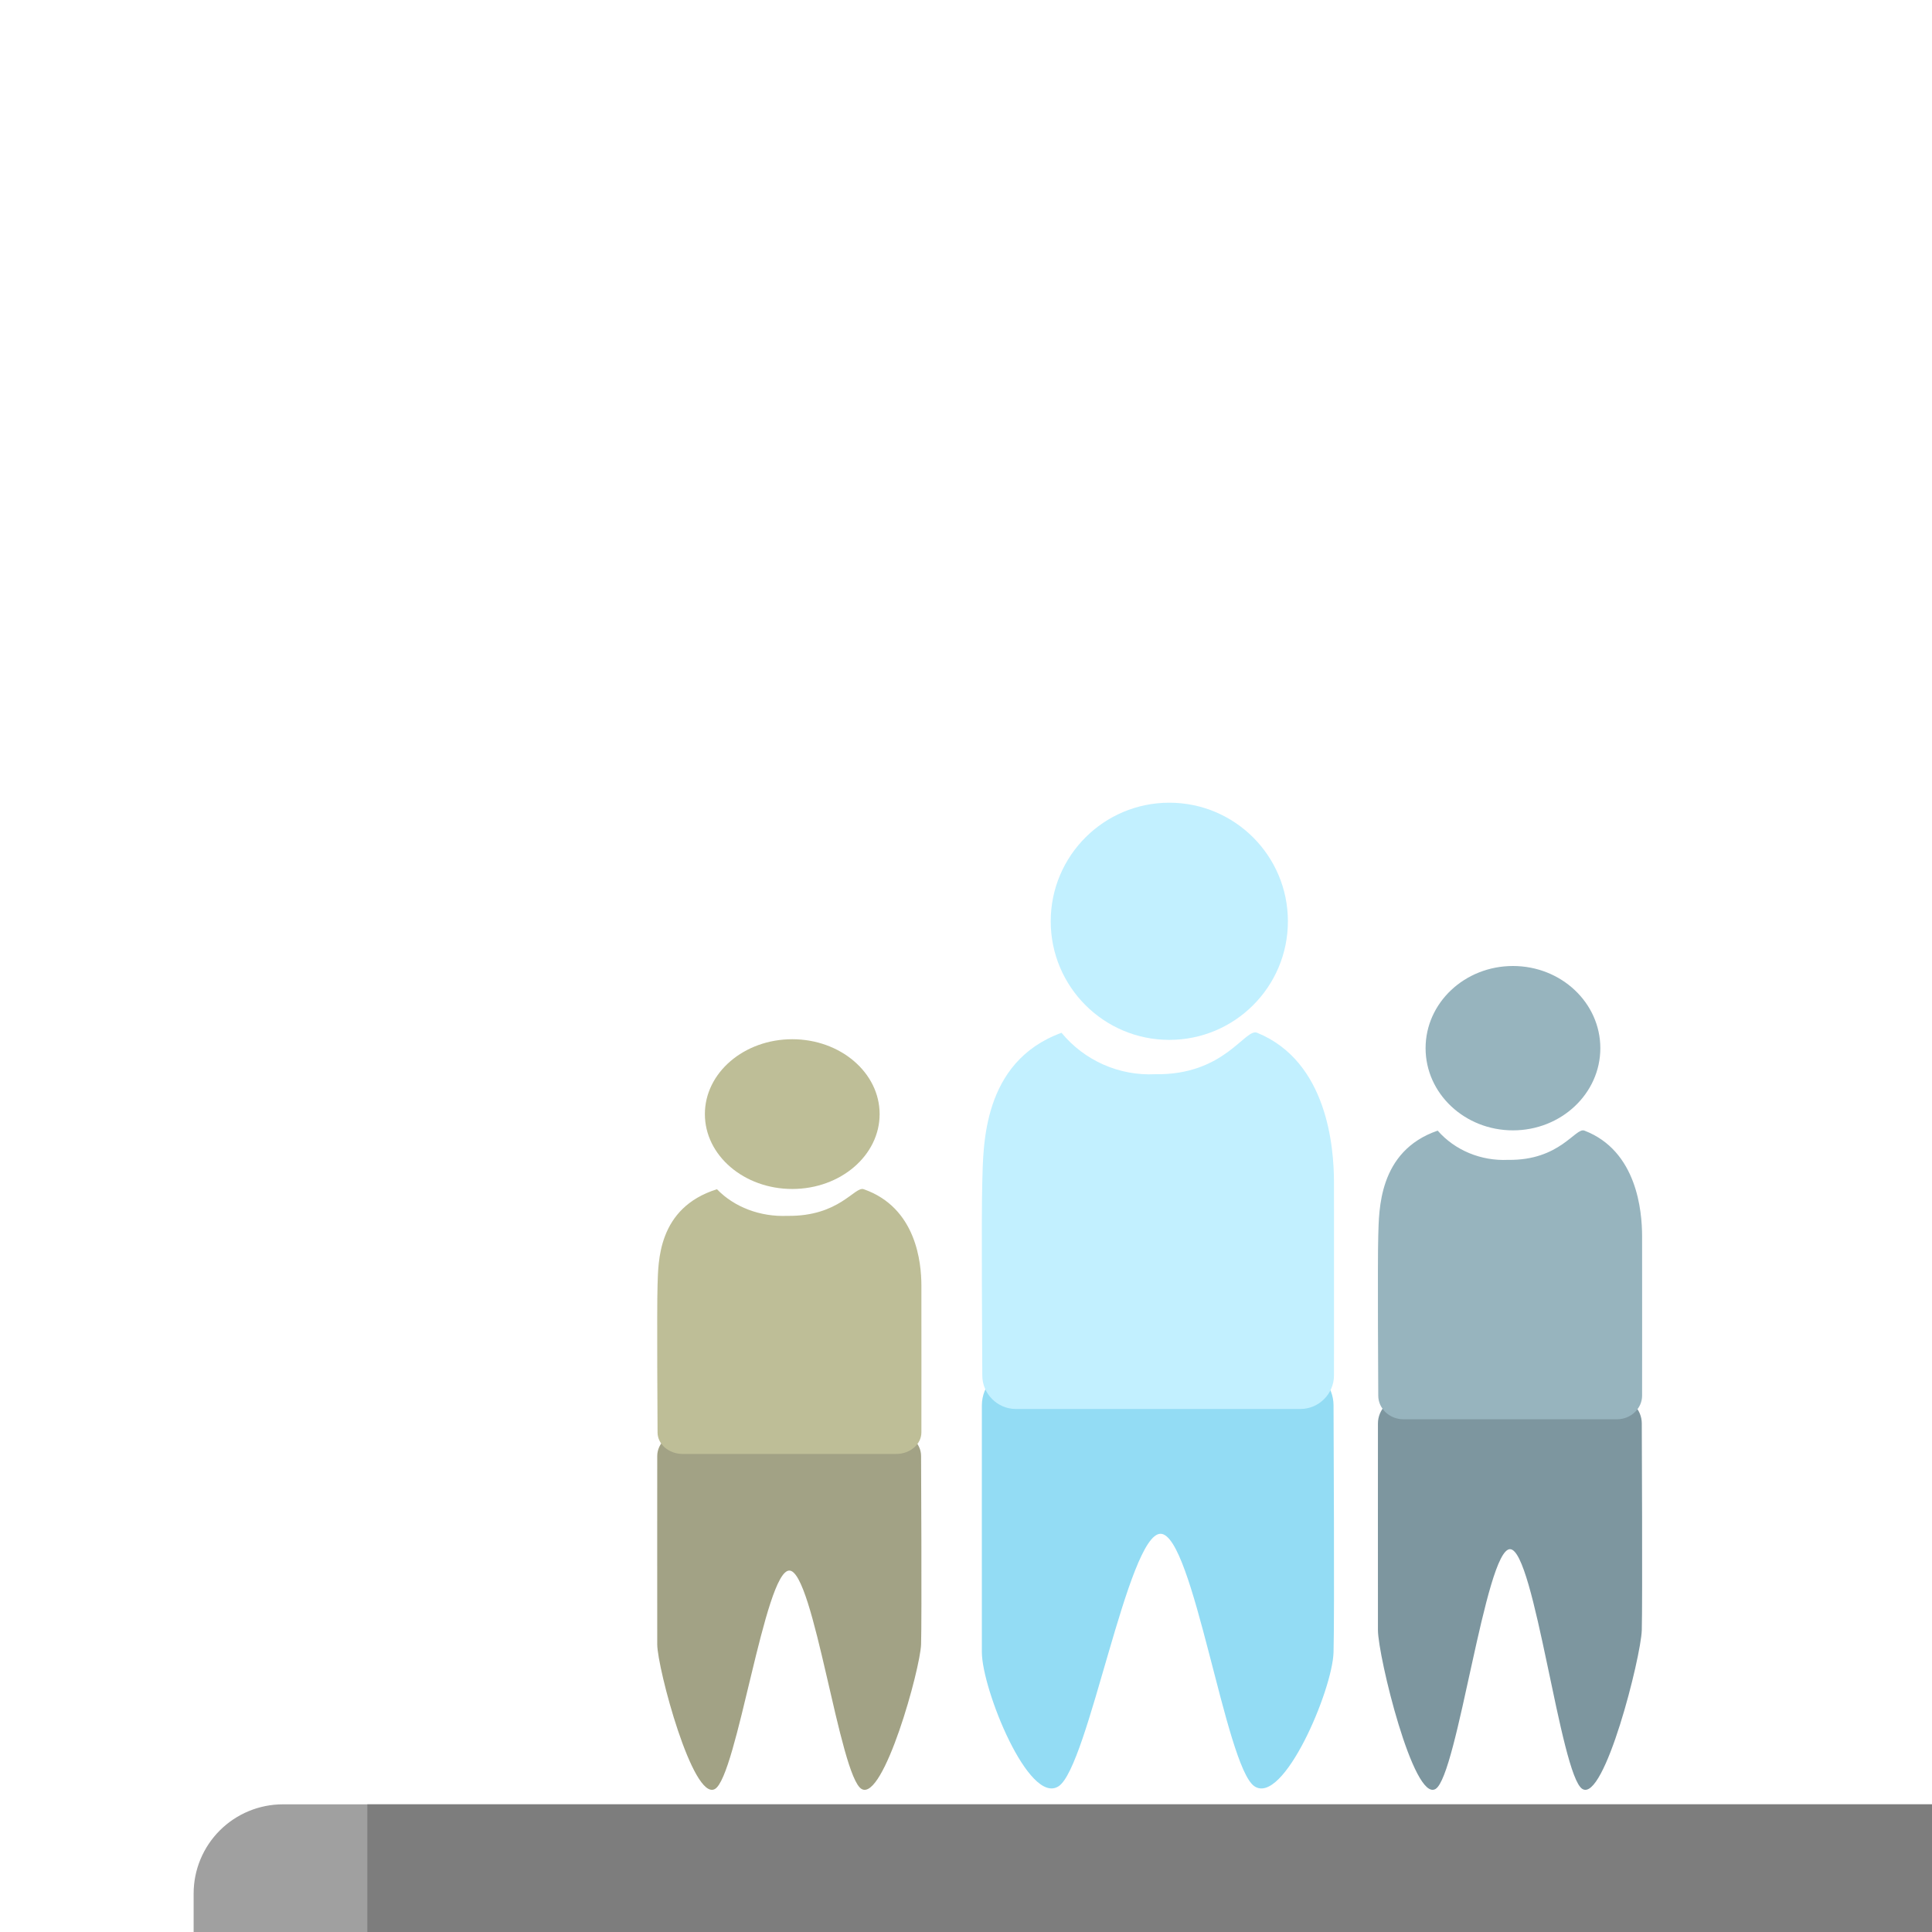
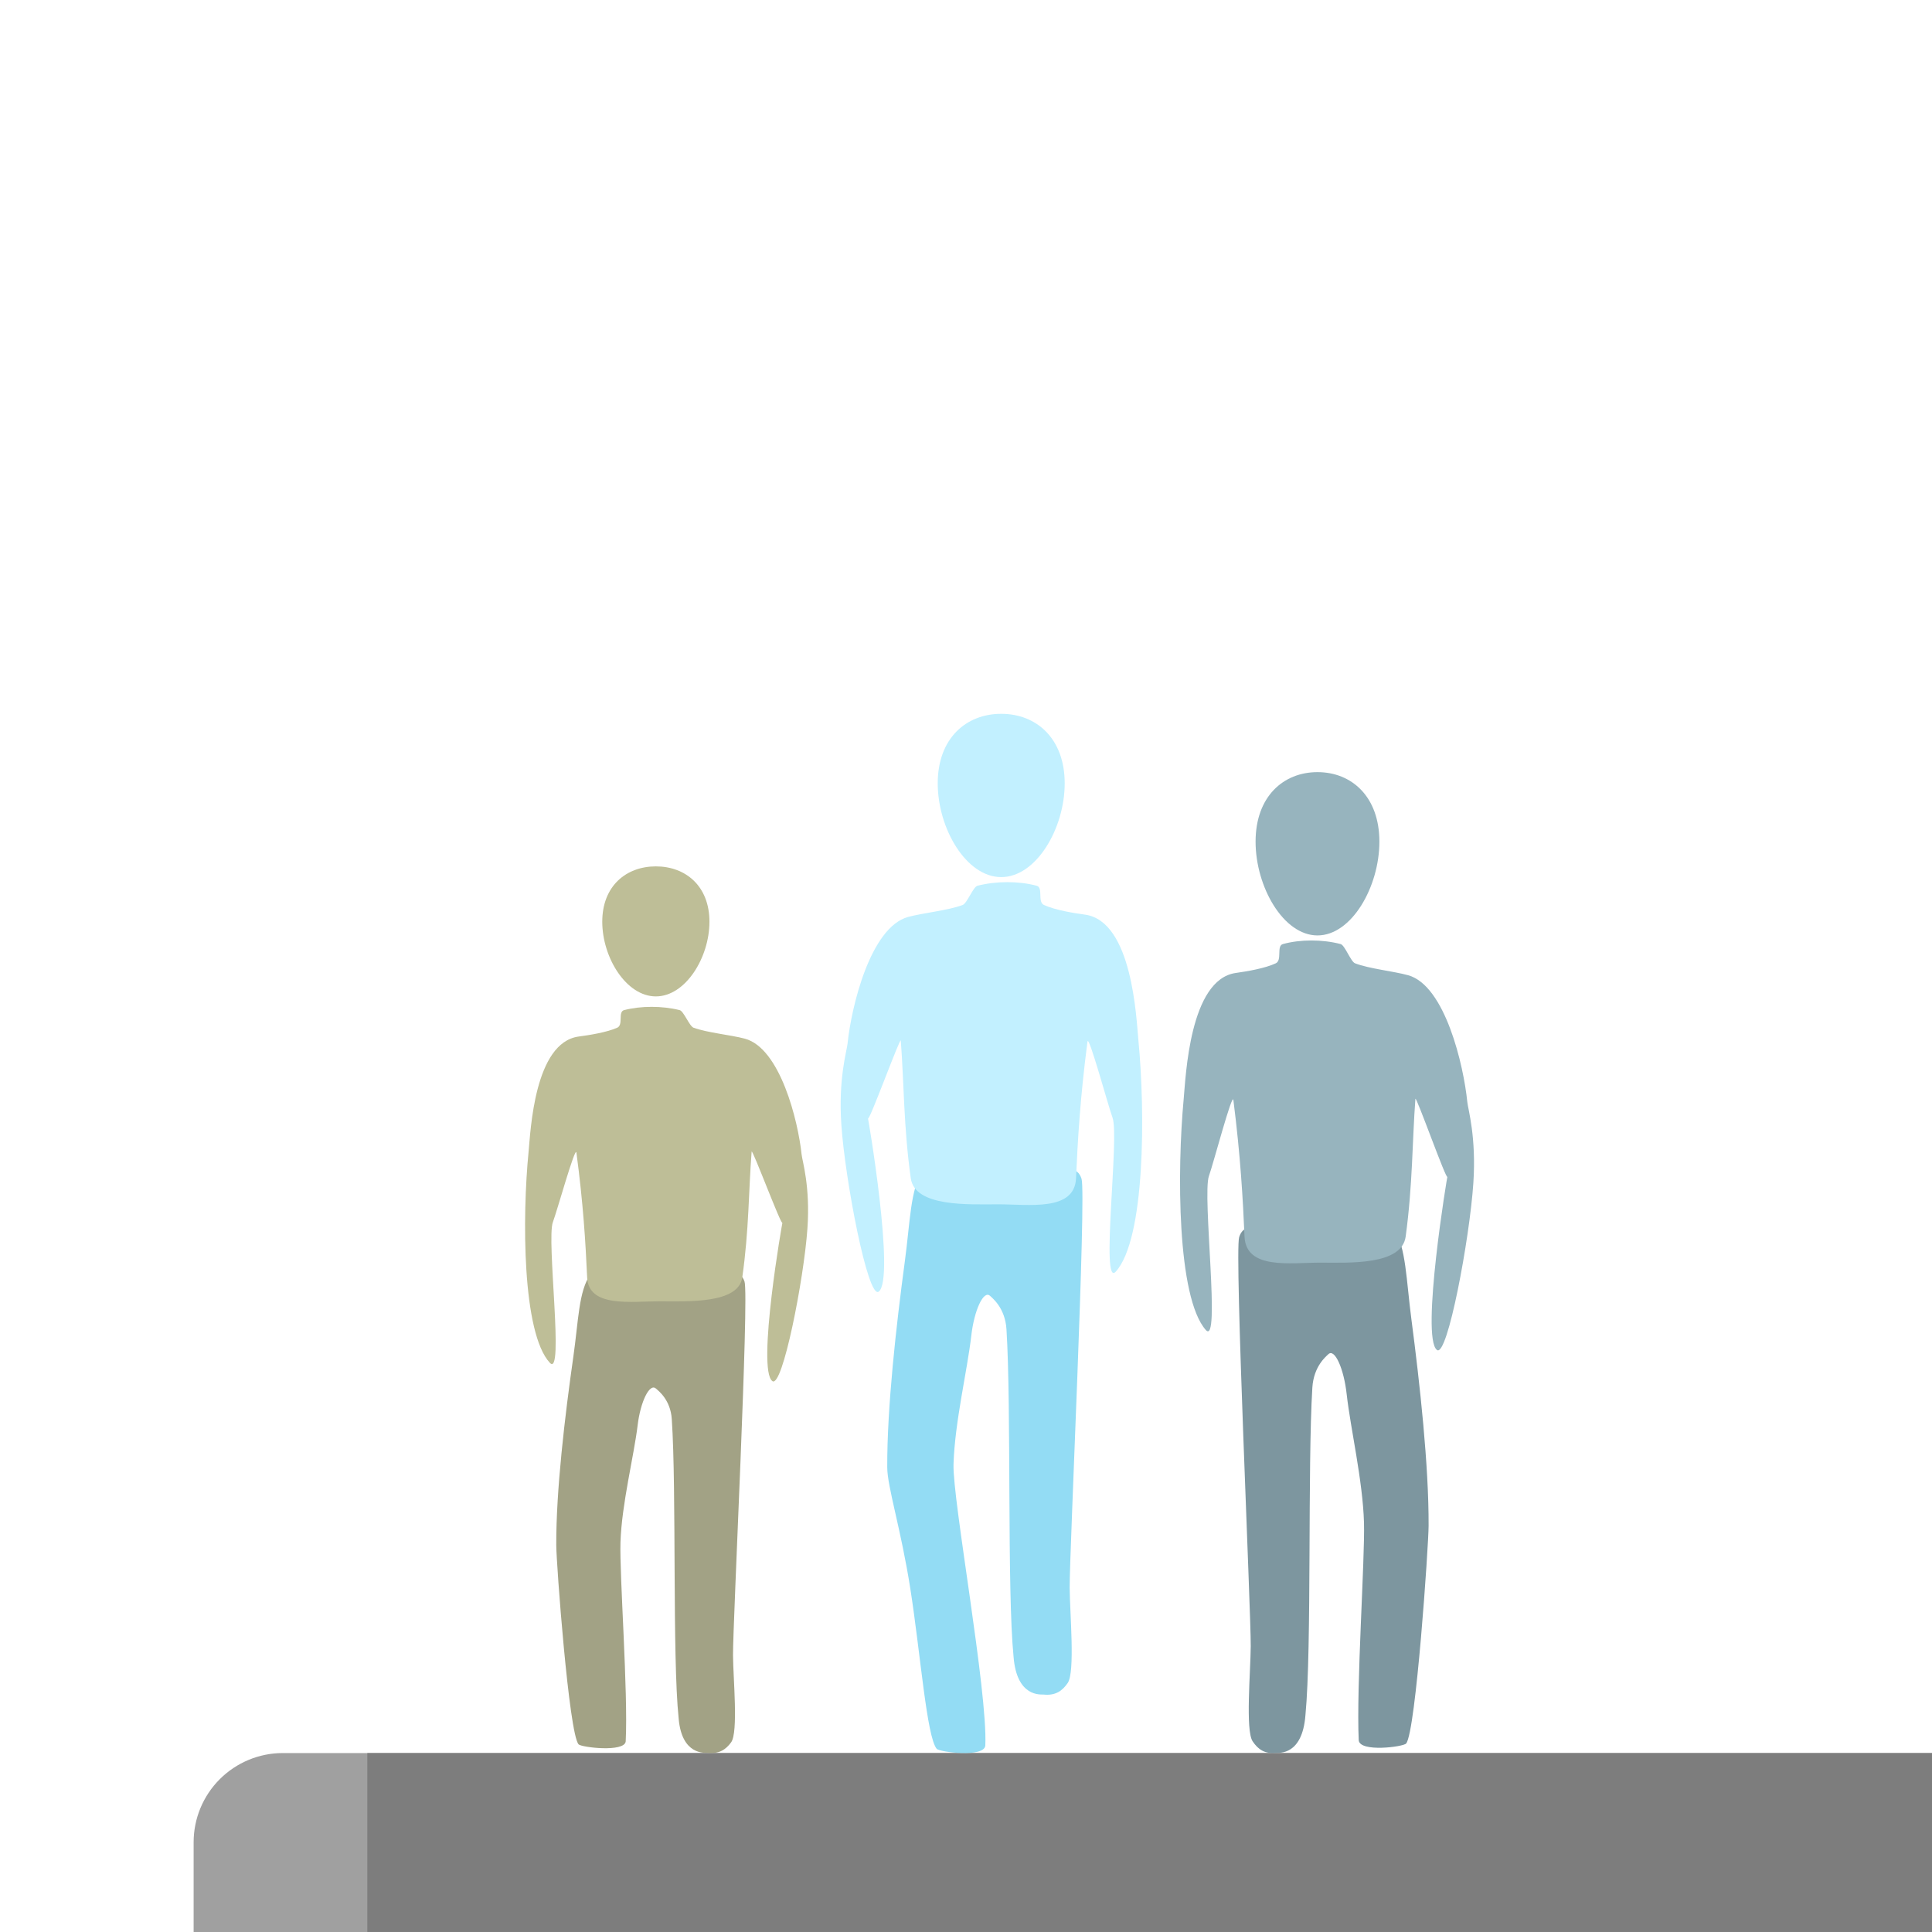
<svg xmlns="http://www.w3.org/2000/svg" width="100%" height="100%" viewBox="0 0 26 26" version="1.1" xml:space="preserve" style="fill-rule:evenodd;clip-rule:evenodd;stroke-linejoin:round;stroke-miterlimit:2;">
  <g transform="matrix(1,0,0,1,13,0)">
    <g id="b">
      <g id="Sidewalk-Right-Wide">
-         <g transform="matrix(0.995495,0,0,1,-10.3942,0)">
-           <path d="M26,25.482C26,25.164 25.873,24.859 25.647,24.634C25.421,24.409 25.114,24.282 24.795,24.282C20.441,24.282 5.559,24.282 1.205,24.282C0.886,24.282 0.579,24.409 0.353,24.634C0.127,24.859 -0,25.164 -0,25.482C0,25.772 0,26 0,26L26,26L26,25.482Z" style="fill:rgb(160,160,160);" />
+         <g transform="matrix(0.995495,0,0,1,-10.3942,-0.690176)">
+           <path d="M26,25.482C26,25.164 25.873,24.859 25.647,24.634C25.421,24.409 25.114,24.282 24.795,24.282C20.441,24.282 5.559,24.282 1.205,24.282C0.886,24.282 0.579,24.409 0.353,24.634C0.127,24.859 -0,25.164 -0,25.482C0,25.772 0,26.69 0,26.69L26,26.69L26,25.482Z" style="fill:rgb(160,160,160);" />
        </g>
-         <g transform="matrix(1.10321,0,0,1,-11.6013,0)">
-           <rect x="3.213" y="24.282" width="19.087" height="1.718" style="fill:rgb(125,125,125);" />
+         <g transform="matrix(1.10321,0,0,1,-11.6013,-0.690176)">
+           <rect x="3.213" y="24.282" width="19.087" height="2.408" style="fill:rgb(125,125,125);" />
        </g>
-         <g transform="matrix(0.538296,0,0,0.538296,-4.42394,9.92849)">
-           <g transform="matrix(-0.842726,9.65724e-17,-1.11082e-16,-0.856961,25.098,26.111)">
-             <path d="M1.745,-0.197C2.396,0.197 3.165,6.798 3.891,6.798C4.617,6.798 5.446,0.197 6.099,-0.197C6.752,-0.591 7.806,3.676 7.809,4.435C7.812,5.194 7.809,10.466 7.809,10.466C7.809,10.875 7.473,11.211 7.064,11.211L0.727,11.211C0.318,11.211 -0.018,10.875 -0.018,10.466C-0.018,10.466 -0.018,10.465 -0.018,10.465C-0.018,10.465 -0.042,5.218 -0.018,4.434C0.006,3.65 1.094,-0.591 1.745,-0.197Z" style="fill:rgb(125,150,159);fill-rule:nonzero;" />
+         <g transform="matrix(0.538296,0,0,0.538296,-4.42394,9.23831)">
+           <g transform="matrix(1,0,0,1,2.96302,-0.00238321)">
+             <g transform="matrix(-0.842726,1.03204e-16,-1.11579e-16,-0.911114,17.3945,27.9104)">
+               <path d="M10.977,17.122C10.831,16.699 11.336,6.86 11.329,5.898C11.324,5.198 11.164,3.586 11.387,3.287C11.551,3.067 11.752,2.935 12.108,2.97C12.181,2.977 12.901,2.887 12.994,4.011C13.19,5.854 13.056,10.841 13.204,12.993C13.244,13.579 13.621,13.848 13.692,13.91C13.884,14.074 14.163,13.514 14.249,12.807C14.364,11.876 14.737,10.447 14.775,9.29C14.807,8.312 13.755,3.036 13.832,1.568C13.868,1.233 15.193,1.391 15.274,1.481C15.57,1.81 15.754,4.083 16.054,5.862C16.333,7.513 16.739,8.668 16.741,9.202C16.748,10.845 16.476,13.091 16.218,14.864C16.06,15.945 16.056,16.84 15.692,17.34C15.2,18.016 14.307,17.064 13.25,16.985C12.328,16.916 11.218,17.816 10.977,17.122Z" style="fill:rgb(147,220,244);fill-rule:nonzero;" />
+             </g>
+             <g transform="matrix(0.842726,0,0,0.842726,8.63844,6.4292)">
+               <path d="M-3.674,-1.715C-3.115,-1.857 -2.45,-1.857 -1.918,-1.715C-1.714,-1.66 -1.903,-1.237 -1.701,-1.144C-1.377,-0.995 -0.825,-0.904 -0.486,-0.858C0.923,-0.667 1.038,2.221 1.101,2.879C1.304,4.995 1.306,8.759 0.43,9.732C-0.033,10.247 0.542,5.729 0.333,5.166C0.203,4.817 -0.379,2.663 -0.411,2.912C-0.627,4.567 -0.701,5.851 -0.75,6.962C-0.793,7.955 -2.15,7.735 -3.061,7.736C-3.929,7.737 -5.533,7.821 -5.653,6.962C-5.867,5.43 -5.853,4.119 -5.949,2.879C-5.959,2.742 -6.91,5.358 -6.924,5.185C-6.935,5.048 -6.099,9.975 -6.607,10.328C-6.925,10.549 -7.6,7.024 -7.712,5.378C-7.806,4.009 -7.552,3.197 -7.528,2.967C-7.418,1.888 -6.854,-0.485 -5.729,-0.79C-5.281,-0.911 -4.549,-0.981 -4.113,-1.144C-3.981,-1.194 -3.804,-1.681 -3.674,-1.715Z" style="fill:rgb(194,240,255);fill-rule:nonzero;" />
+             </g>
+             <g transform="matrix(0.451179,0,0,0.58023,4.54853,0.685696)">
+               <path d="M3.518,0C5.46,0 7.036,1.055 7.036,2.996C7.036,4.938 5.46,7.036 3.518,7.036C1.576,7.036 0,4.938 0,2.996C0,1.055 1.576,0 3.518,0Z" style="fill:rgb(194,240,255);" />
+             </g>
          </g>
-           <g transform="matrix(-0.842726,8.72441e-17,-1.10381e-16,-0.78079,7.08018,26.128)">
-             <path d="M1.745,-0.197C2.396,0.197 3.165,6.798 3.891,6.798C4.617,6.798 5.446,0.197 6.099,-0.197C6.752,-0.591 7.806,3.676 7.809,4.435C7.812,5.194 7.809,10.466 7.809,10.466C7.809,10.875 7.473,11.211 7.064,11.211L0.727,11.211C0.318,11.211 -0.018,10.875 -0.018,10.466C-0.018,10.466 -0.018,10.465 -0.018,10.465C-0.018,10.465 -0.042,5.218 -0.018,4.434C0.006,3.65 1.094,-0.591 1.745,-0.197Z" style="fill:rgb(162,162,133);fill-rule:nonzero;" />
+           <g transform="matrix(-0.975012,0,0,1,22.988,1.45571)">
+             <g transform="matrix(-0.842726,1.03204e-16,-1.11579e-16,-0.911114,17.3945,27.9104)">
+               <path d="M10.977,17.122C10.831,16.699 11.336,6.86 11.329,5.898C11.324,5.198 11.164,3.586 11.387,3.287C11.551,3.067 11.752,2.935 12.108,2.97C12.181,2.977 12.901,2.887 12.994,4.011C13.19,5.854 13.056,10.841 13.204,12.993C13.244,13.579 13.621,13.848 13.692,13.91C13.884,14.074 14.163,13.514 14.249,12.807C14.364,11.876 14.737,10.447 14.775,9.29C14.807,8.312 14.538,4.782 14.615,3.314C14.652,2.979 15.976,3.136 16.058,3.227C16.354,3.556 16.739,8.668 16.741,9.202C16.748,10.845 16.476,13.091 16.218,14.864C16.06,15.945 16.056,16.84 15.692,17.34C15.2,18.016 14.307,17.064 13.25,16.985C12.328,16.916 11.218,17.816 10.977,17.122Z" style="fill:rgb(125,150,159);fill-rule:nonzero;" />
+             </g>
+             <g transform="matrix(0.842726,0,0,0.842726,8.63844,6.4292)">
+               <path d="M-3.674,-1.715C-3.115,-1.857 -2.45,-1.857 -1.918,-1.715C-1.714,-1.66 -1.903,-1.237 -1.701,-1.144C-1.377,-0.995 -0.825,-0.904 -0.486,-0.858C0.923,-0.667 1.038,2.221 1.101,2.879C1.304,4.995 1.306,8.759 0.43,9.732C-0.033,10.247 0.542,5.729 0.333,5.166C0.203,4.817 -0.379,2.663 -0.411,2.912C-0.627,4.567 -0.701,5.851 -0.75,6.962C-0.793,7.955 -2.15,7.735 -3.061,7.736C-3.929,7.737 -5.533,7.821 -5.653,6.962C-5.867,5.43 -5.853,4.119 -5.949,2.879C-5.959,2.742 -6.91,5.358 -6.924,5.185C-6.935,5.048 -6.099,9.975 -6.607,10.328C-6.925,10.549 -7.6,7.024 -7.712,5.378C-7.806,4.009 -7.552,3.197 -7.528,2.967C-7.418,1.888 -6.854,-0.485 -5.729,-0.79C-5.281,-0.911 -4.549,-0.981 -4.113,-1.144C-3.981,-1.194 -3.804,-1.681 -3.674,-1.715Z" style="fill:rgb(151,180,190);fill-rule:nonzero;" />
+             </g>
+             <g transform="matrix(0.451179,0,0,0.58023,4.54853,0.685696)">
+               <path d="M3.518,0C5.46,0 7.036,1.055 7.036,2.996C7.036,4.938 5.46,7.036 3.518,7.036C1.576,7.036 0,4.938 0,2.996C0,1.055 1.576,0 3.518,0Z" style="fill:rgb(151,180,190);" />
+             </g>
          </g>
-           <g transform="matrix(-0.842726,1.03204e-16,-1.11579e-16,-0.911114,17.3945,27.9104)">
-             <path d="M2.335,1.865C3.19,2.407 4.15,8.791 5.117,8.791C6.084,8.791 7.256,2.407 8.139,1.865C9.023,1.323 10.415,4.53 10.418,5.541C10.421,6.552 10.418,12.313 10.418,12.313C10.418,12.858 9.969,13.307 9.424,13.307L0.979,13.307C0.434,13.307 -0.015,12.858 -0.015,12.313C-0.015,11.768 -0.047,6.586 -0.015,5.541C0.017,4.496 1.48,1.323 2.335,1.865Z" style="fill:rgb(147,220,244);fill-rule:nonzero;" />
-           </g>
-           <g transform="matrix(0.842726,0,0,0.792638,18.5402,8.93407)">
-             <path d="M1.745,1.12C2.255,1.74 3.03,2.082 3.832,2.042C5.38,2.068 5.832,1.006 6.099,1.12C7.665,1.759 7.806,3.676 7.809,4.435C7.812,5.194 7.809,9.479 7.809,9.479C7.809,9.887 7.473,10.224 7.064,10.224L0.727,10.224C0.318,10.224 -0.018,9.887 -0.018,9.479C-0.018,9.478 -0.018,9.478 -0.018,9.478C-0.018,9.477 -0.042,5.218 -0.018,4.434C0.006,3.65 -0.026,1.766 1.745,1.12Z" style="fill:rgb(151,180,190);fill-rule:nonzero;" />
-           </g>
-           <g transform="matrix(0.842726,0,0,0.722184,0.522363,10.4778)">
-             <path d="M1.745,1.12C2.255,1.74 3.03,2.082 3.832,2.042C5.38,2.068 5.832,1.006 6.099,1.12C7.665,1.759 7.806,3.676 7.809,4.435C7.812,5.194 7.809,9.539 7.809,9.539C7.809,9.948 7.473,10.284 7.064,10.284L0.727,10.284C0.318,10.284 -0.018,9.948 -0.018,9.539C-0.018,9.539 -0.018,9.539 -0.018,9.538C-0.018,9.538 -0.042,5.218 -0.018,4.434C0.006,3.65 -0.026,1.766 1.745,1.12Z" style="fill:rgb(190,190,151);fill-rule:nonzero;" />
-           </g>
-           <g transform="matrix(0.842726,0,0,0.792638,19.7082,5.706)">
-             <circle cx="2.592" cy="2.592" r="2.592" style="fill:rgb(151,180,190);" />
-           </g>
-           <g transform="matrix(0.842726,0,0,0.722184,1.69038,7.53669)">
-             <circle cx="2.592" cy="2.592" r="2.592" style="fill:rgb(190,190,151);" />
-           </g>
-           <g transform="matrix(0.842726,0,0,0.842726,8.63844,6.4292)">
-             <path d="M2.335,1.123C3.015,1.949 4.048,2.405 5.117,2.352C7.181,2.386 7.783,0.97 8.139,1.123C10.227,1.975 10.415,4.53 10.418,5.541C10.421,6.552 10.418,11.289 10.418,11.289C10.418,11.834 9.969,12.283 9.424,12.283L0.979,12.283C0.434,12.283 -0.015,11.834 -0.015,11.289C-0.015,10.743 -0.047,6.586 -0.015,5.541C0.017,4.496 -0.025,1.984 2.335,1.123Z" style="fill:rgb(194,240,255);fill-rule:nonzero;" />
-           </g>
-           <g transform="matrix(0.842726,0,0,0.842726,10.3365,1.6235)">
-             <circle cx="3.518" cy="3.518" r="3.518" style="fill:rgb(194,240,255);" />
+           <g transform="matrix(0.968897,0,0,0.913959,-5.20943,3.62476)">
+             <g transform="matrix(-0.842726,1.03204e-16,-1.11579e-16,-0.911114,17.3945,27.9104)">
+               <path d="M10.977,17.122C10.831,16.699 11.336,6.86 11.329,5.898C11.324,5.198 11.164,3.586 11.387,3.287C11.551,3.067 11.752,2.935 12.108,2.97C12.181,2.977 12.901,2.887 12.994,4.011C13.19,5.854 13.056,10.841 13.204,12.993C13.244,13.579 13.621,13.848 13.692,13.91C13.884,14.074 14.163,13.514 14.249,12.807C14.364,11.876 14.737,10.447 14.775,9.29C14.807,8.312 14.538,4.782 14.615,3.314C14.652,2.979 15.976,3.136 16.058,3.227C16.354,3.556 16.739,8.668 16.741,9.202C16.748,10.845 16.476,13.091 16.218,14.864C16.06,15.945 16.056,16.84 15.692,17.34C15.2,18.016 14.307,17.064 13.25,16.985C12.328,16.916 11.218,17.816 10.977,17.122Z" style="fill:rgb(162,162,133);fill-rule:nonzero;" />
+             </g>
+             <g transform="matrix(-0.816361,0,0,0.842726,3.47121,6.3321)">
+               <path d="M-3.674,-1.715C-3.115,-1.857 -2.45,-1.857 -1.918,-1.715C-1.714,-1.66 -1.903,-1.237 -1.701,-1.144C-1.377,-0.995 -0.825,-0.904 -0.486,-0.858C0.923,-0.667 1.038,2.221 1.101,2.879C1.304,4.995 1.306,8.759 0.43,9.732C-0.033,10.247 0.542,5.729 0.333,5.166C0.203,4.817 -0.379,2.663 -0.411,2.912C-0.627,4.567 -0.701,5.851 -0.75,6.962C-0.793,7.955 -2.15,7.735 -3.061,7.736C-3.929,7.737 -5.533,7.821 -5.653,6.962C-5.867,5.43 -5.853,4.119 -5.949,2.879C-5.959,2.742 -6.91,5.358 -6.924,5.185C-6.935,5.048 -6.099,9.975 -6.607,10.328C-6.925,10.549 -7.6,7.024 -7.712,5.378C-7.806,4.009 -7.552,3.197 -7.528,2.967C-7.418,1.888 -6.854,-0.485 -5.729,-0.79C-5.281,-0.911 -4.549,-0.981 -4.113,-1.144C-3.981,-1.194 -3.804,-1.681 -3.674,-1.715Z" style="fill:rgb(190,190,151);fill-rule:nonzero;" />
+             </g>
+             <g transform="matrix(0.39307,0,0,0.5055,4.47344,0.954978)">
+               <path d="M3.518,0C5.46,0 7.036,1.055 7.036,2.996C7.036,4.938 5.46,7.036 3.518,7.036C1.576,7.036 0,4.938 0,2.996C0,1.055 1.576,0 3.518,0Z" style="fill:rgb(190,190,151);" />
+             </g>
          </g>
        </g>
      </g>
    </g>
  </g>
</svg>
